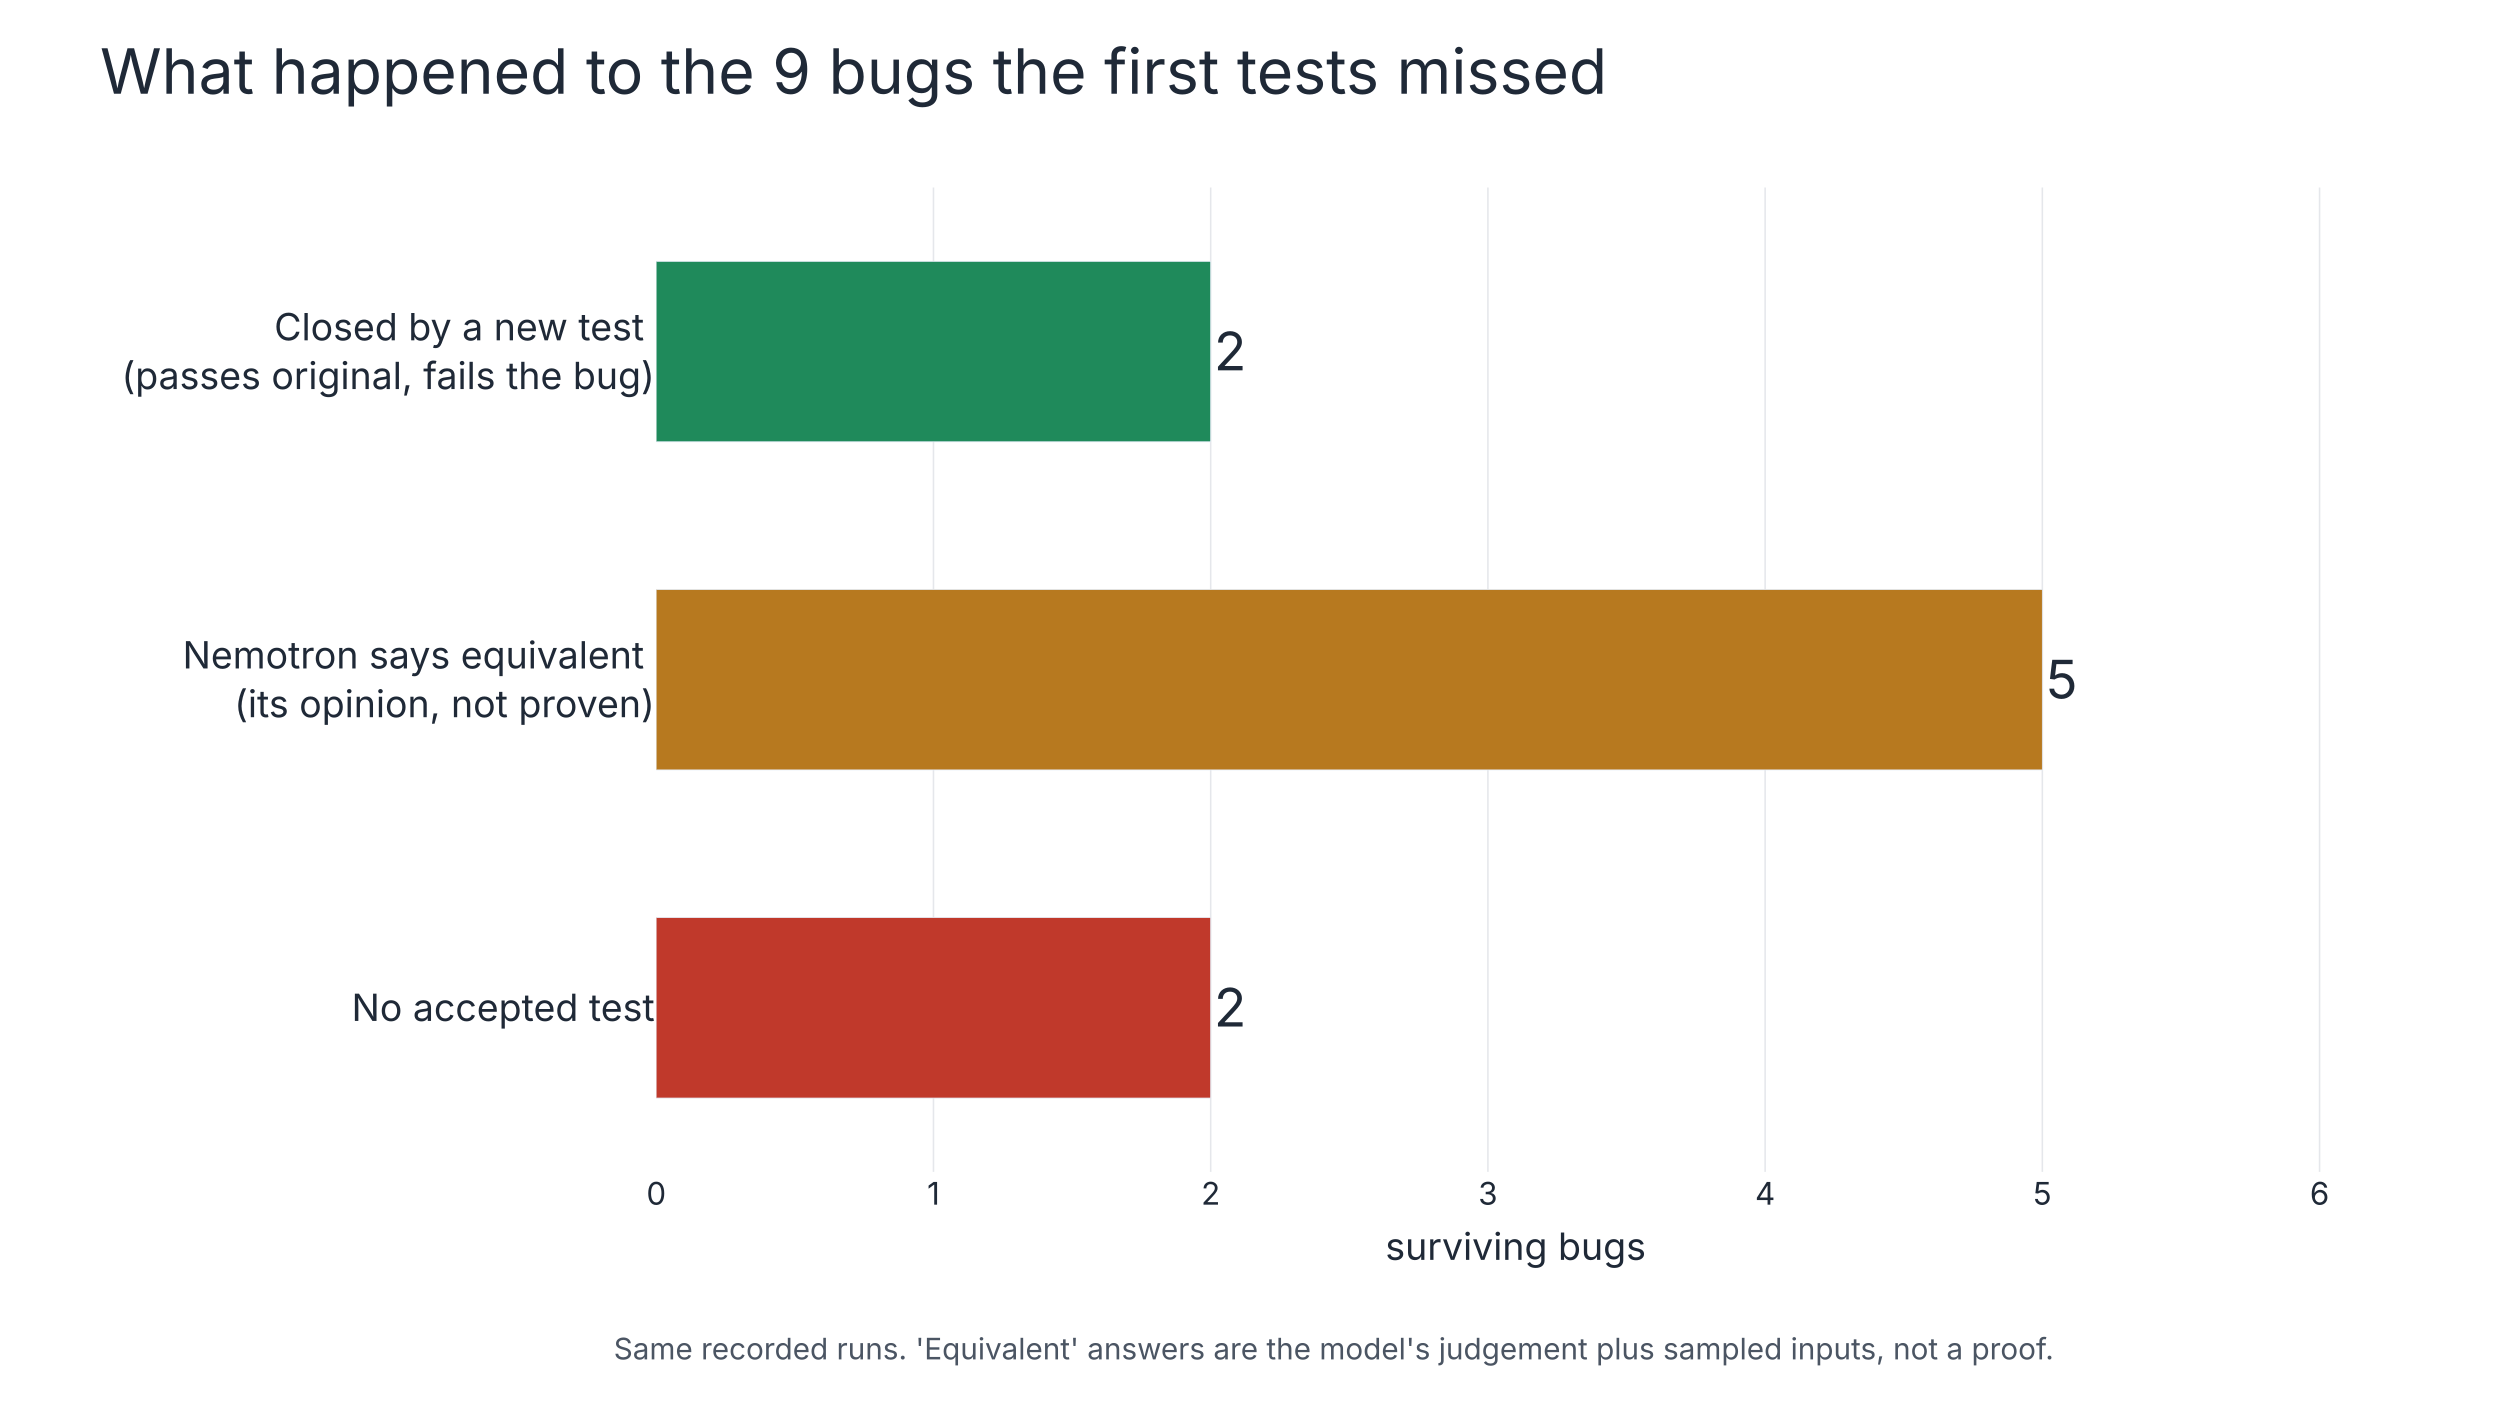
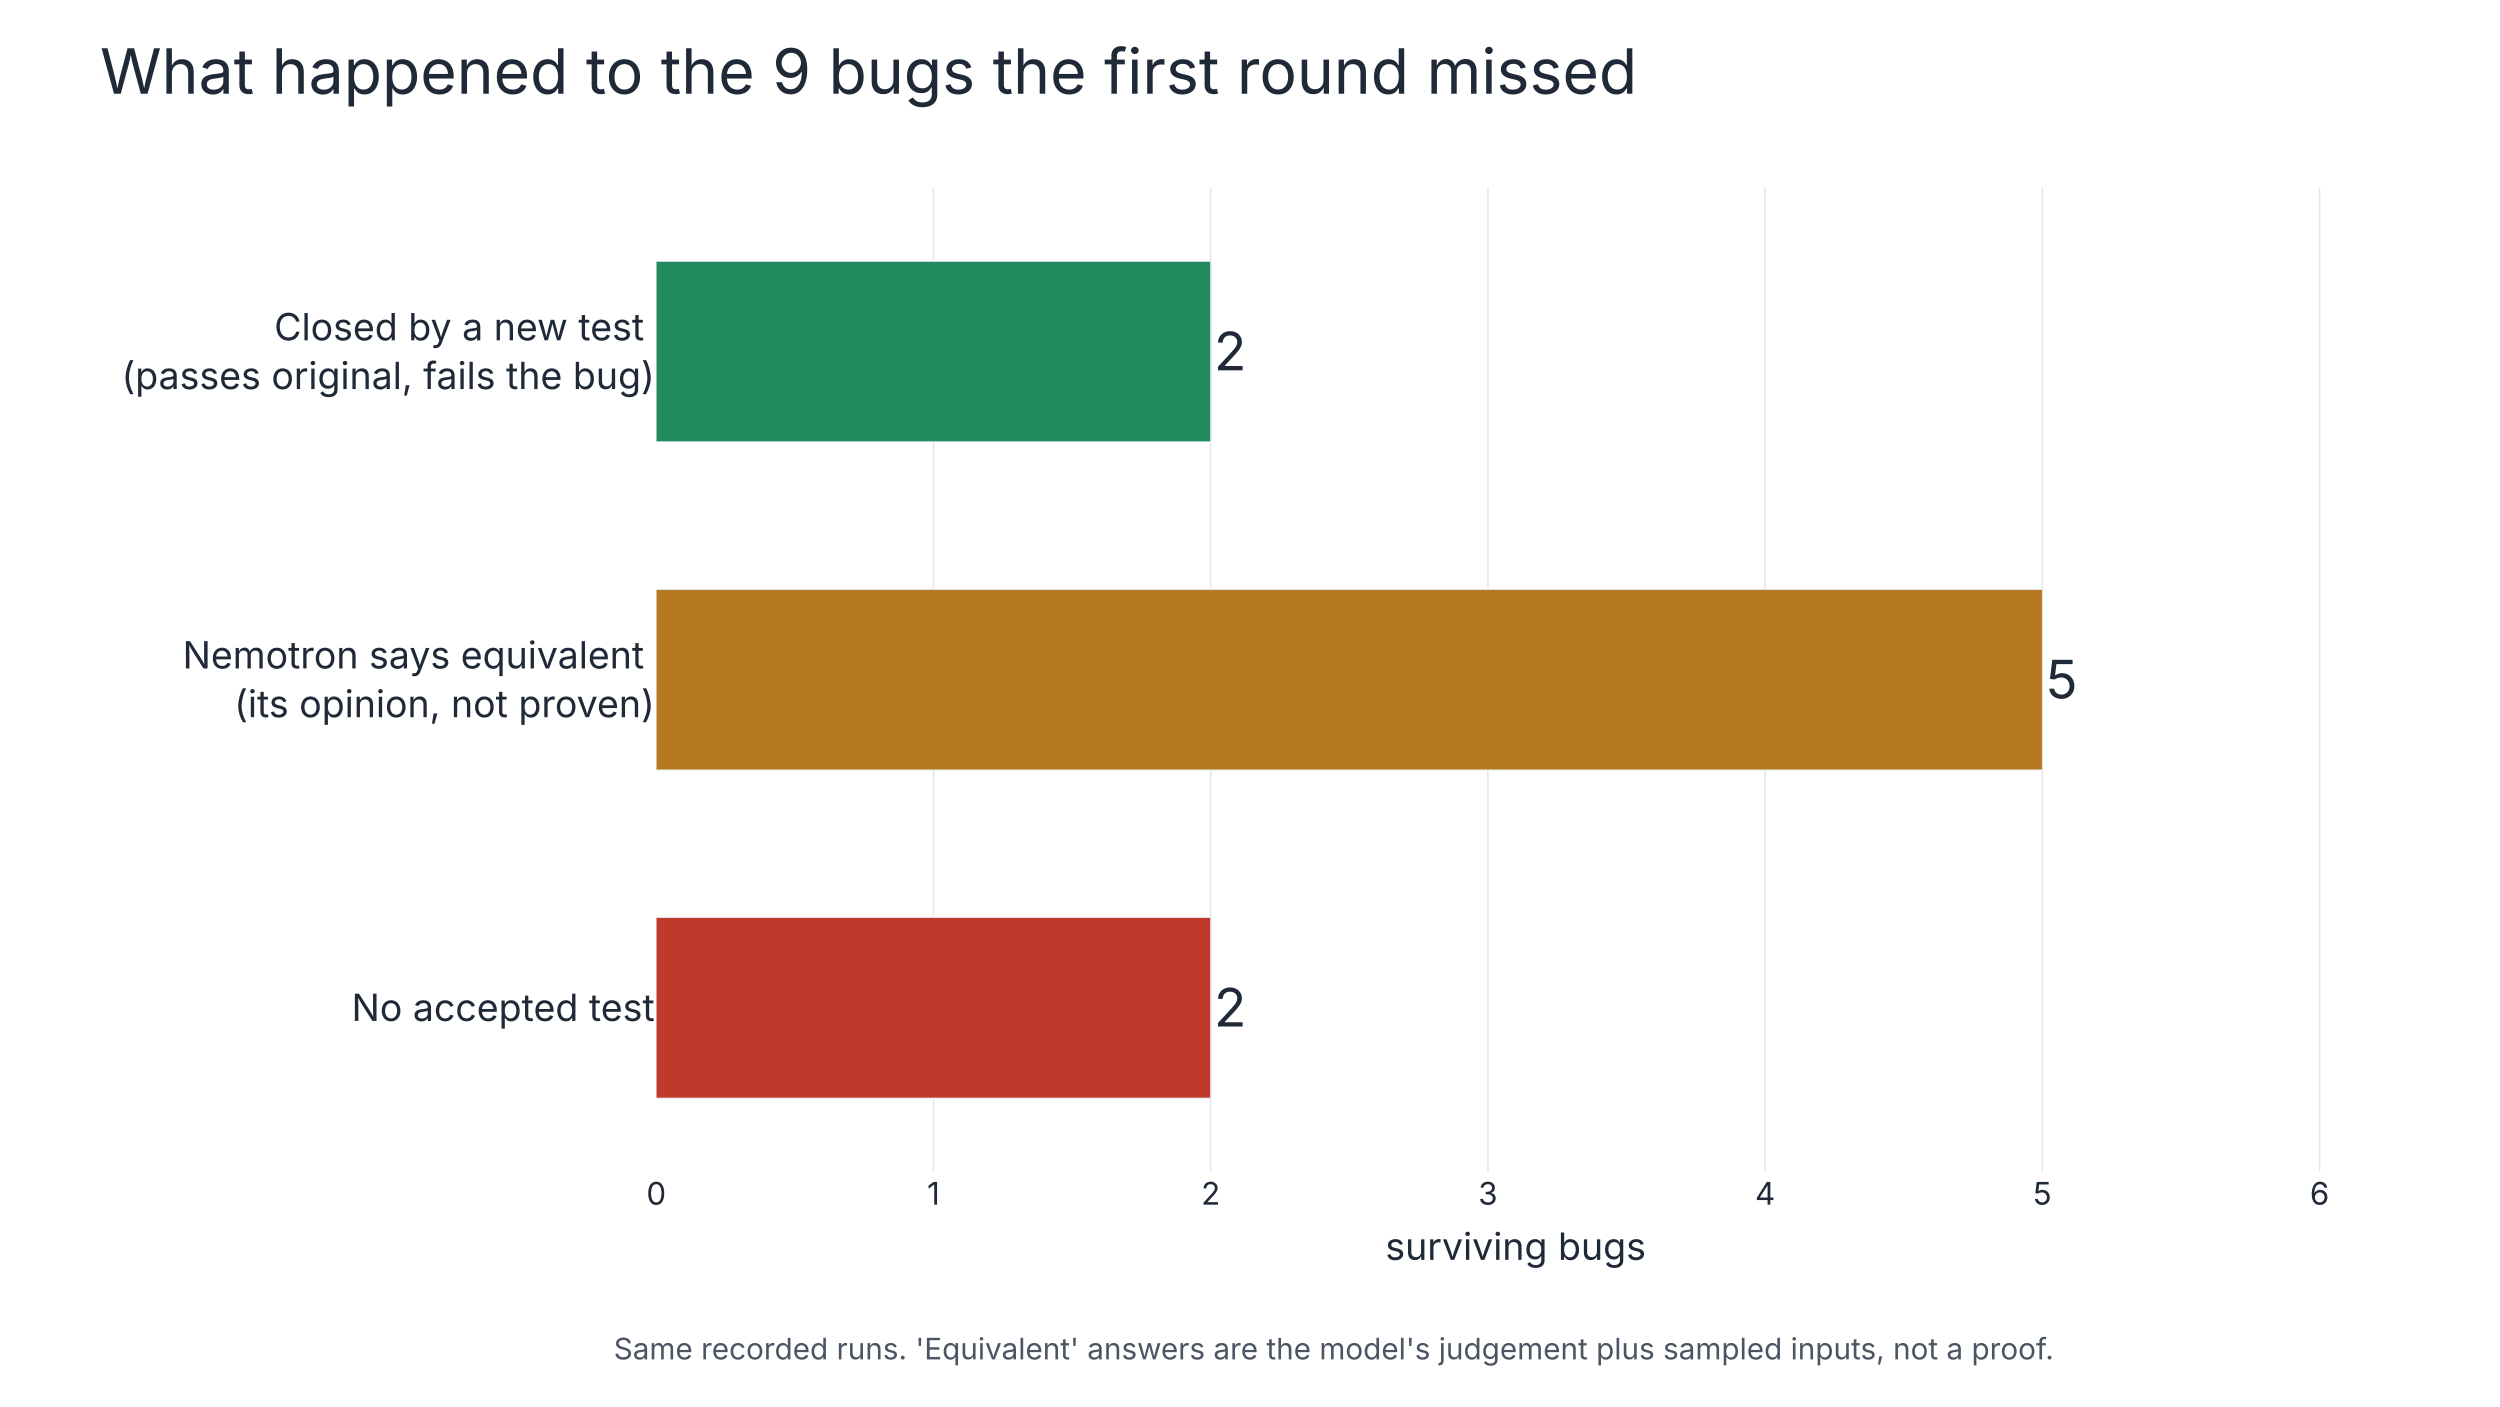
<svg xmlns="http://www.w3.org/2000/svg" class="main-svg" width="1600" height="900" style="" viewBox="0 0 1600 900">
  <rect x="0" y="0" width="1600" height="900" style="fill: rgb(255, 255, 255); fill-opacity: 1;" />
-   <defs id="defs-a9d9a2">
+   <defs id="defs-f4eca4">
    <g class="clips">
-       <clipPath id="clipa9d9a2xyplot" class="plotclip">
+       <clipPath id="clipf4eca4xyplot" class="plotclip">
        <rect width="1100" height="630" />
      </clipPath>
-       <clipPath class="axesclip" id="clipa9d9a2x">
+       <clipPath class="axesclip" id="clipf4eca4x">
        <rect x="420" y="0" width="1100" height="900" />
      </clipPath>
-       <clipPath class="axesclip" id="clipa9d9a2y">
+       <clipPath class="axesclip" id="clipf4eca4y">
        <rect x="0" y="120" width="1600" height="630" />
      </clipPath>
-       <clipPath class="axesclip" id="clipa9d9a2xy">
+       <clipPath class="axesclip" id="clipf4eca4xy">
        <rect x="420" y="120" width="1100" height="630" />
      </clipPath>
    </g>
    <g class="gradients" />
    <g class="patterns" />
  </defs>
  <g class="bglayer" />
  <g class="layer-below">
    <g class="imagelayer" />
    <g class="shapelayer" />
  </g>
  <g class="cartesianlayer">
    <g class="subplot xy">
      <g class="layer-subplot">
        <g class="shapelayer" />
        <g class="imagelayer" />
      </g>
      <g class="minor-gridlayer">
        <g class="x" />
        <g class="y" />
      </g>
      <g class="gridlayer">
        <g class="x">
          <path class="xgrid crisp" transform="translate(597.42,0)" d="M0,120v630" style="stroke: rgb(229, 231, 235); stroke-opacity: 1; stroke-width: 1px;" />
          <path class="xgrid crisp" transform="translate(774.84,0)" d="M0,120v630" style="stroke: rgb(229, 231, 235); stroke-opacity: 1; stroke-width: 1px;" />
          <path class="xgrid crisp" transform="translate(952.26,0)" d="M0,120v630" style="stroke: rgb(229, 231, 235); stroke-opacity: 1; stroke-width: 1px;" />
          <path class="xgrid crisp" transform="translate(1129.68,0)" d="M0,120v630" style="stroke: rgb(229, 231, 235); stroke-opacity: 1; stroke-width: 1px;" />
          <path class="xgrid crisp" transform="translate(1307.1,0)" d="M0,120v630" style="stroke: rgb(229, 231, 235); stroke-opacity: 1; stroke-width: 1px;" />
          <path class="xgrid crisp" transform="translate(1484.52,0)" d="M0,120v630" style="stroke: rgb(229, 231, 235); stroke-opacity: 1; stroke-width: 1px;" />
        </g>
        <g class="y" />
      </g>
      <g class="zerolinelayer">
        <path class="xzl zl crisp" transform="translate(420,0)" d="M0,120v630" style="stroke: rgb(255, 255, 255); stroke-opacity: 1; stroke-width: 2px;" />
      </g>
      <g class="layer-between">
        <g class="shapelayer" />
        <g class="imagelayer" />
      </g>
      <path class="xlines-below" />
      <path class="ylines-below" />
      <g class="overlines-below" />
      <g class="xaxislayer-below" />
      <g class="yaxislayer-below" />
      <g class="overaxes-below" />
      <g class="overplot">
-         <g class="xy" transform="translate(420,120)" clip-path="url(#clipa9d9a2xyplot)">
+         <g class="xy" transform="translate(420,120)" clip-path="url(#clipf4eca4xyplot)">
          <g class="barlayer mlayer">
            <g class="trace bars" style="opacity: 1;">
              <g class="points">
                <g class="point">
                  <path d="M0,582.75V467.25H354.84V582.75Z" style="vector-effect: none; opacity: 1; stroke-width: 0.5px; fill: rgb(192, 57, 43); fill-opacity: 1; stroke: rgb(229, 236, 246); stroke-opacity: 1;" />
                  <text class="bartext bartext-outside" text-anchor="middle" data-notex="1" x="0" y="0" style="font-family: Inter, Helvetica, Arial, sans-serif; font-size: 34px; fill: rgb(31, 41, 55); fill-opacity: 1; white-space: pre;" transform="translate(367.3009,537)">2</text>
                </g>
                <g class="point">
                  <path d="M0,372.75V257.25H887.1V372.75Z" style="vector-effect: none; opacity: 1; stroke-width: 0.5px; fill: rgb(183, 121, 31); fill-opacity: 1; stroke: rgb(229, 236, 246); stroke-opacity: 1;" />
                  <text class="bartext bartext-outside" text-anchor="middle" data-notex="1" x="0" y="0" style="font-family: Inter, Helvetica, Arial, sans-serif; font-size: 34px; fill: rgb(31, 41, 55); fill-opacity: 1; white-space: pre;" transform="translate(899.5609,327)">5</text>
                </g>
                <g class="point">
                  <path d="M0,162.75V47.25H354.84V162.75Z" style="vector-effect: none; opacity: 1; stroke-width: 0.5px; fill: rgb(31, 138, 91); fill-opacity: 1; stroke: rgb(229, 236, 246); stroke-opacity: 1;" />
                  <text class="bartext bartext-outside" text-anchor="middle" data-notex="1" x="0" y="0" style="font-family: Inter, Helvetica, Arial, sans-serif; font-size: 34px; fill: rgb(31, 41, 55); fill-opacity: 1; white-space: pre;" transform="translate(367.3009,117)">2</text>
                </g>
              </g>
            </g>
          </g>
        </g>
      </g>
      <g class="zerolinelayer-above" />
      <path class="xlines-above crisp" d="M0,0" style="fill: none;" />
      <path class="ylines-above crisp" d="M0,0" style="fill: none;" />
      <g class="overlines-above" />
      <g class="xaxislayer-above">
        <g class="xtick">
          <text text-anchor="middle" x="0" y="771" transform="translate(420,0)" style="font-family: Inter, Helvetica, Arial, sans-serif; font-size: 20px; fill: rgb(31, 41, 55); fill-opacity: 1; white-space: pre;">0</text>
        </g>
        <g class="xtick">
          <text text-anchor="middle" x="0" y="771" style="font-family: Inter, Helvetica, Arial, sans-serif; font-size: 20px; fill: rgb(31, 41, 55); fill-opacity: 1; white-space: pre;" transform="translate(597.42,0)">1</text>
        </g>
        <g class="xtick">
          <text text-anchor="middle" x="0" y="771" style="font-family: Inter, Helvetica, Arial, sans-serif; font-size: 20px; fill: rgb(31, 41, 55); fill-opacity: 1; white-space: pre;" transform="translate(774.84,0)">2</text>
        </g>
        <g class="xtick">
          <text text-anchor="middle" x="0" y="771" style="font-family: Inter, Helvetica, Arial, sans-serif; font-size: 20px; fill: rgb(31, 41, 55); fill-opacity: 1; white-space: pre;" transform="translate(952.26,0)">3</text>
        </g>
        <g class="xtick">
          <text text-anchor="middle" x="0" y="771" style="font-family: Inter, Helvetica, Arial, sans-serif; font-size: 20px; fill: rgb(31, 41, 55); fill-opacity: 1; white-space: pre;" transform="translate(1129.68,0)">4</text>
        </g>
        <g class="xtick">
          <text text-anchor="middle" x="0" y="771" style="font-family: Inter, Helvetica, Arial, sans-serif; font-size: 20px; fill: rgb(31, 41, 55); fill-opacity: 1; white-space: pre;" transform="translate(1307.1,0)">5</text>
        </g>
        <g class="xtick">
          <text text-anchor="middle" x="0" y="771" style="font-family: Inter, Helvetica, Arial, sans-serif; font-size: 20px; fill: rgb(31, 41, 55); fill-opacity: 1; white-space: pre;" transform="translate(1484.52,0)">6</text>
        </g>
      </g>
      <g class="yaxislayer-above">
        <g class="ytick">
          <text text-anchor="end" x="419" y="8.4" transform="translate(0,645)" style="font-family: Inter, Helvetica, Arial, sans-serif; font-size: 24px; fill: rgb(31, 41, 55); fill-opacity: 1; white-space: pre;">No accepted test</text>
        </g>
        <g class="ytick">
          <text text-anchor="end" x="419" y="8.4" transform="translate(0,435)translate(0,-15.6)" style="font-family: Inter, Helvetica, Arial, sans-serif; font-size: 24px; fill: rgb(31, 41, 55); fill-opacity: 1; white-space: pre;">
            <tspan class="line" dy="0em" x="419" y="8.4">Nemotron says equivalent</tspan>
            <tspan class="line" dy="1.3em" x="419" y="8.4">(its opinion, not proven)</tspan>
          </text>
        </g>
        <g class="ytick">
          <text text-anchor="end" x="419" y="8.4" transform="translate(0,225)translate(0,-15.6)" style="font-family: Inter, Helvetica, Arial, sans-serif; font-size: 24px; fill: rgb(31, 41, 55); fill-opacity: 1; white-space: pre;">
            <tspan class="line" dy="0em" x="419" y="8.4">Closed by a new test</tspan>
            <tspan class="line" dy="1.3em" x="419" y="8.4">(passes original, fails the bug)</tspan>
          </text>
        </g>
      </g>
      <g class="overaxes-above" />
    </g>
  </g>
  <g class="polarlayer" />
  <g class="smithlayer" />
  <g class="ternarylayer" />
  <g class="geolayer" />
  <g class="funnelarealayer" />
  <g class="pielayer" />
  <g class="iciclelayer" />
  <g class="treemaplayer" />
  <g class="sunburstlayer" />
  <g class="glimages" />
-   <defs id="topdefs-a9d9a2">
+   <defs id="topdefs-f4eca4">
    <g class="clips" />
  </defs>
  <g class="layer-above">
    <g class="imagelayer" />
    <g class="shapelayer" />
  </g>
  <g class="infolayer">
    <g class="g-gtitle">
-       <text class="gtitle" x="64" y="60" text-anchor="start" dy="0em" style="opacity: 1; font-family: Inter, Helvetica, Arial, sans-serif; font-size: 40px; fill: rgb(31, 41, 55); fill-opacity: 1; white-space: pre;">What happened to the 9 bugs the first tests missed</text>
+       <text class="gtitle" x="64" y="60" text-anchor="start" dy="0em" style="opacity: 1; font-family: Inter, Helvetica, Arial, sans-serif; font-size: 40px; fill: rgb(31, 41, 55); fill-opacity: 1; white-space: pre;">What happened to the 9 bugs the first round missed</text>
    </g>
    <g class="g-xtitle">
      <text class="xtitle" x="970" y="806.3" text-anchor="middle" style="opacity: 1; font-family: Inter, Helvetica, Arial, sans-serif; font-size: 24px; fill: rgb(31, 41, 55); fill-opacity: 1; white-space: pre;">surviving bugs</text>
    </g>
    <g class="g-ytitle" />
    <g class="annotation" data-index="0" style="opacity: 1;">
      <g class="annotation-text-g" transform="rotate(0,853.5,863.5)">
        <g class="cursor-pointer" transform="translate(420,851)">
          <rect class="bg" x="0.5" y="0.5" width="866" height="24" style="stroke-width: 1px; stroke: rgb(0, 0, 0); stroke-opacity: 0; fill: rgb(0, 0, 0); fill-opacity: 0;" />
          <text class="annotation-text" text-anchor="middle" x="433.602" y="19" style="font-family: Inter, Helvetica, Arial, sans-serif; font-size: 19px; fill: rgb(75, 85, 99); fill-opacity: 1; white-space: pre;">Same recorded runs. 'Equivalent' answers are the model's judgement plus sampled inputs, not a proof.</text>
        </g>
      </g>
    </g>
  </g>
</svg>
